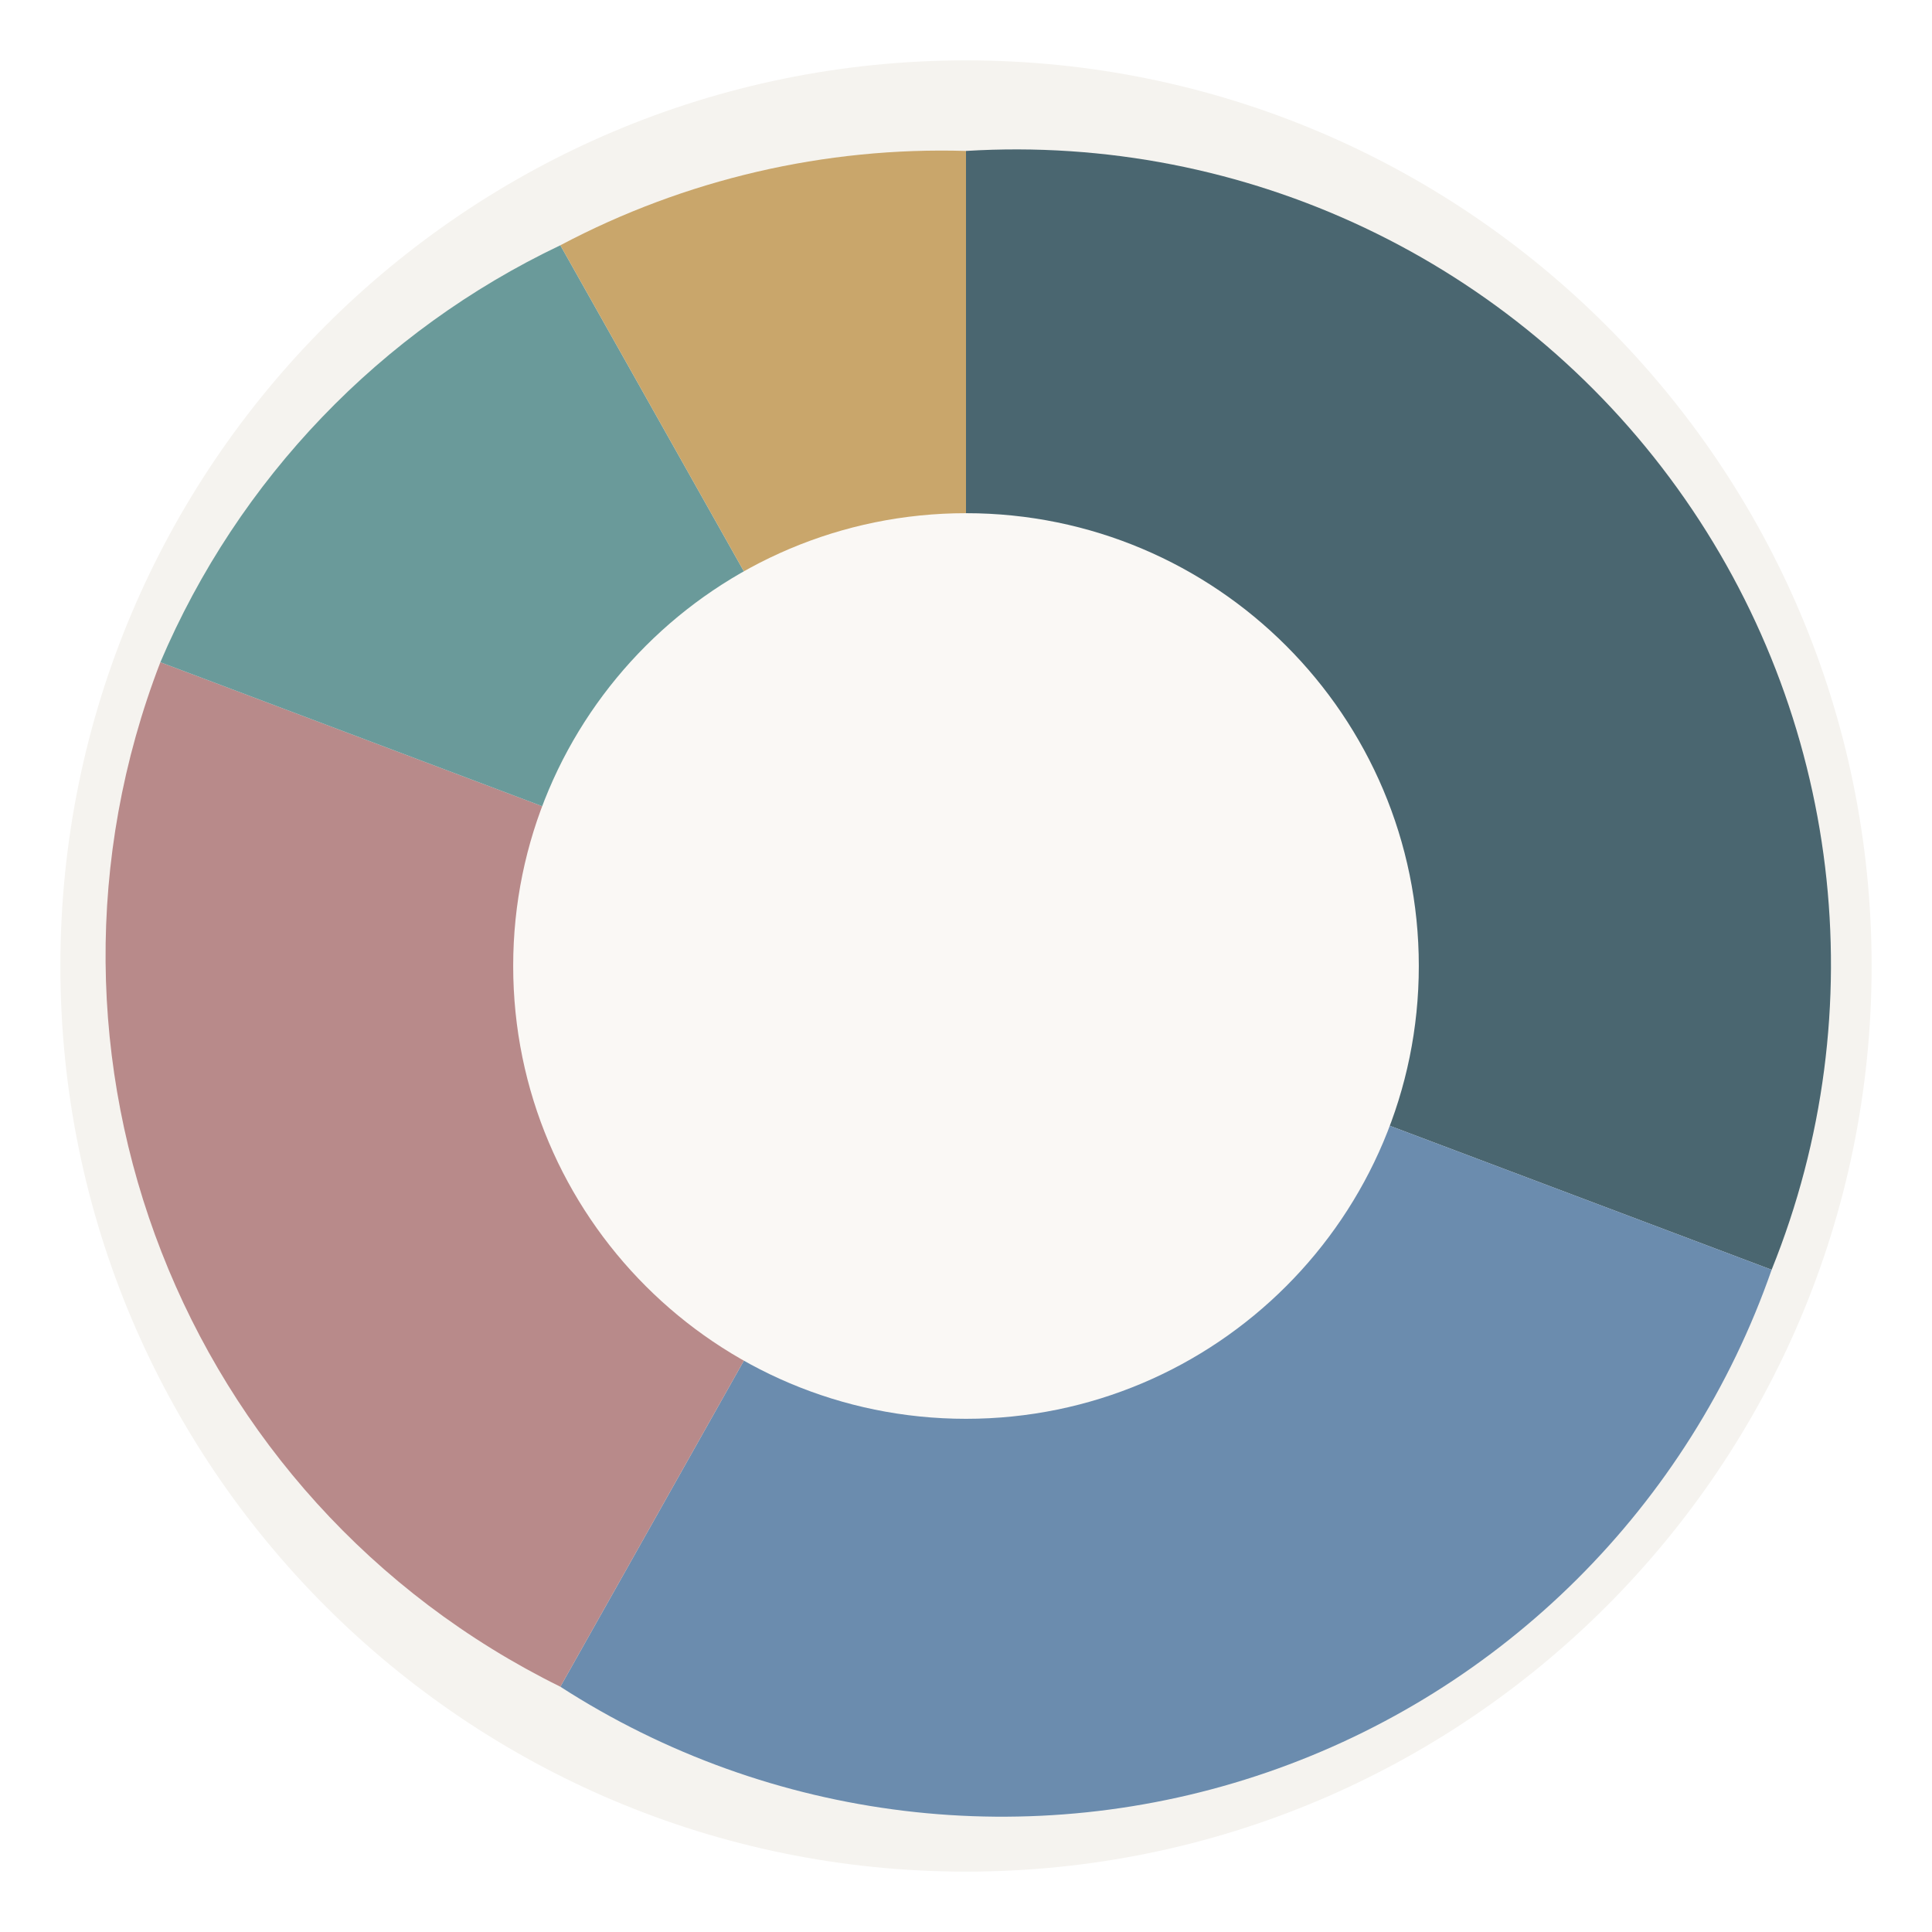
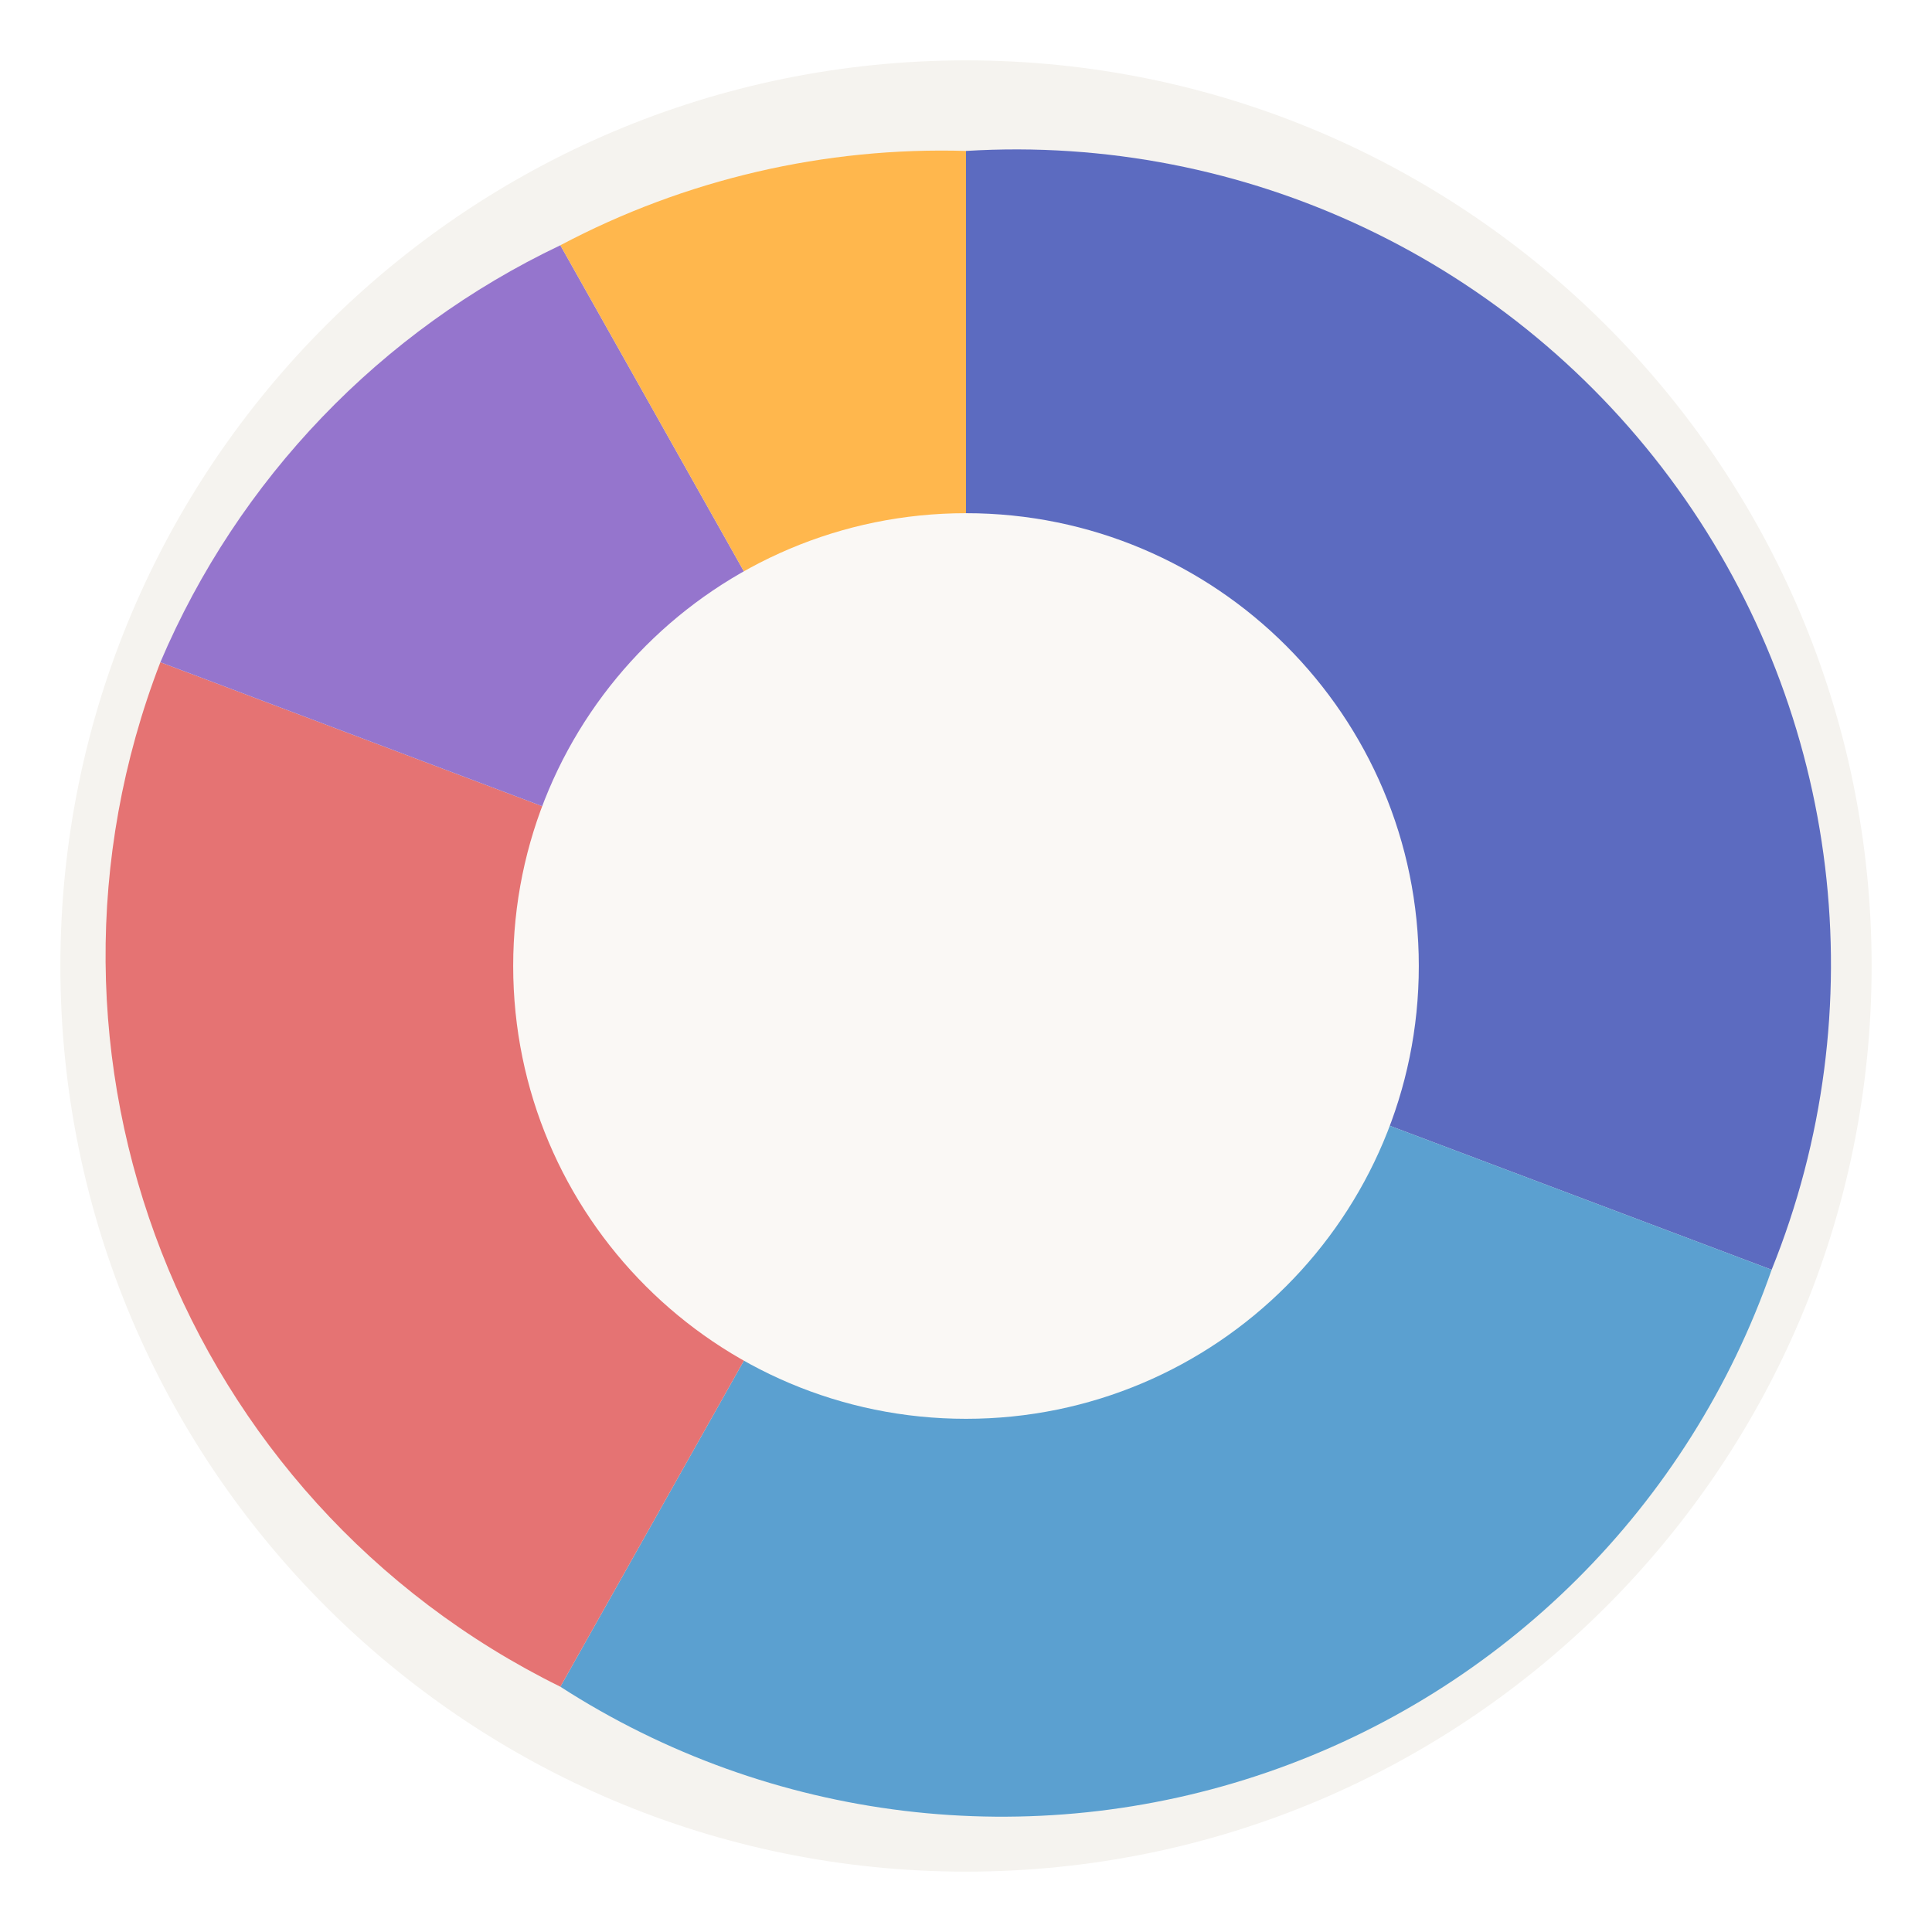
<svg xmlns="http://www.w3.org/2000/svg" width="512" height="512" viewBox="0 0 512 512">
  <circle cx="256" cy="256" r="240" fill="#f5f3ef" />
-   <path d="M256,256 L256,40 A216,216 0 0,1 469.5,336.5 Z" fill="#4a6670" />
-   <path d="M256,256 L469.5,336.5 A216,216 0 0,1 148.5,447 Z" fill="#6b8cae" />
-   <path d="M256,256 L148.5,447 A216,216 0 0,1 42.5,175.5 Z" fill="#b88a8a" />
-   <path d="M256,256 L42.5,175.5 A216,216 0 0,1 148.5,65 Z" fill="#6a9a9a" />
-   <path d="M256,256 L148.5,65 A216,216 0 0,1 256,40 Z" fill="#c9a66b" />
+   <path d="M256,256 L256,40 A216,216 0 0,1 469.5,336.5 Z" fill="#5c6bc0" />
+   <path d="M256,256 L469.5,336.5 A216,216 0 0,1 148.5,447 Z" fill="#5ba0d0" />
+   <path d="M256,256 L148.5,447 A216,216 0 0,1 42.5,175.5 Z" fill="#e57373" />
+   <path d="M256,256 L42.5,175.5 A216,216 0 0,1 148.5,65 Z" fill="#9575cd" />
+   <path d="M256,256 L148.5,65 A216,216 0 0,1 256,40 Z" fill="#ffb74d" />
  <circle cx="256" cy="256" r="120" fill="#faf8f5" />
</svg>
